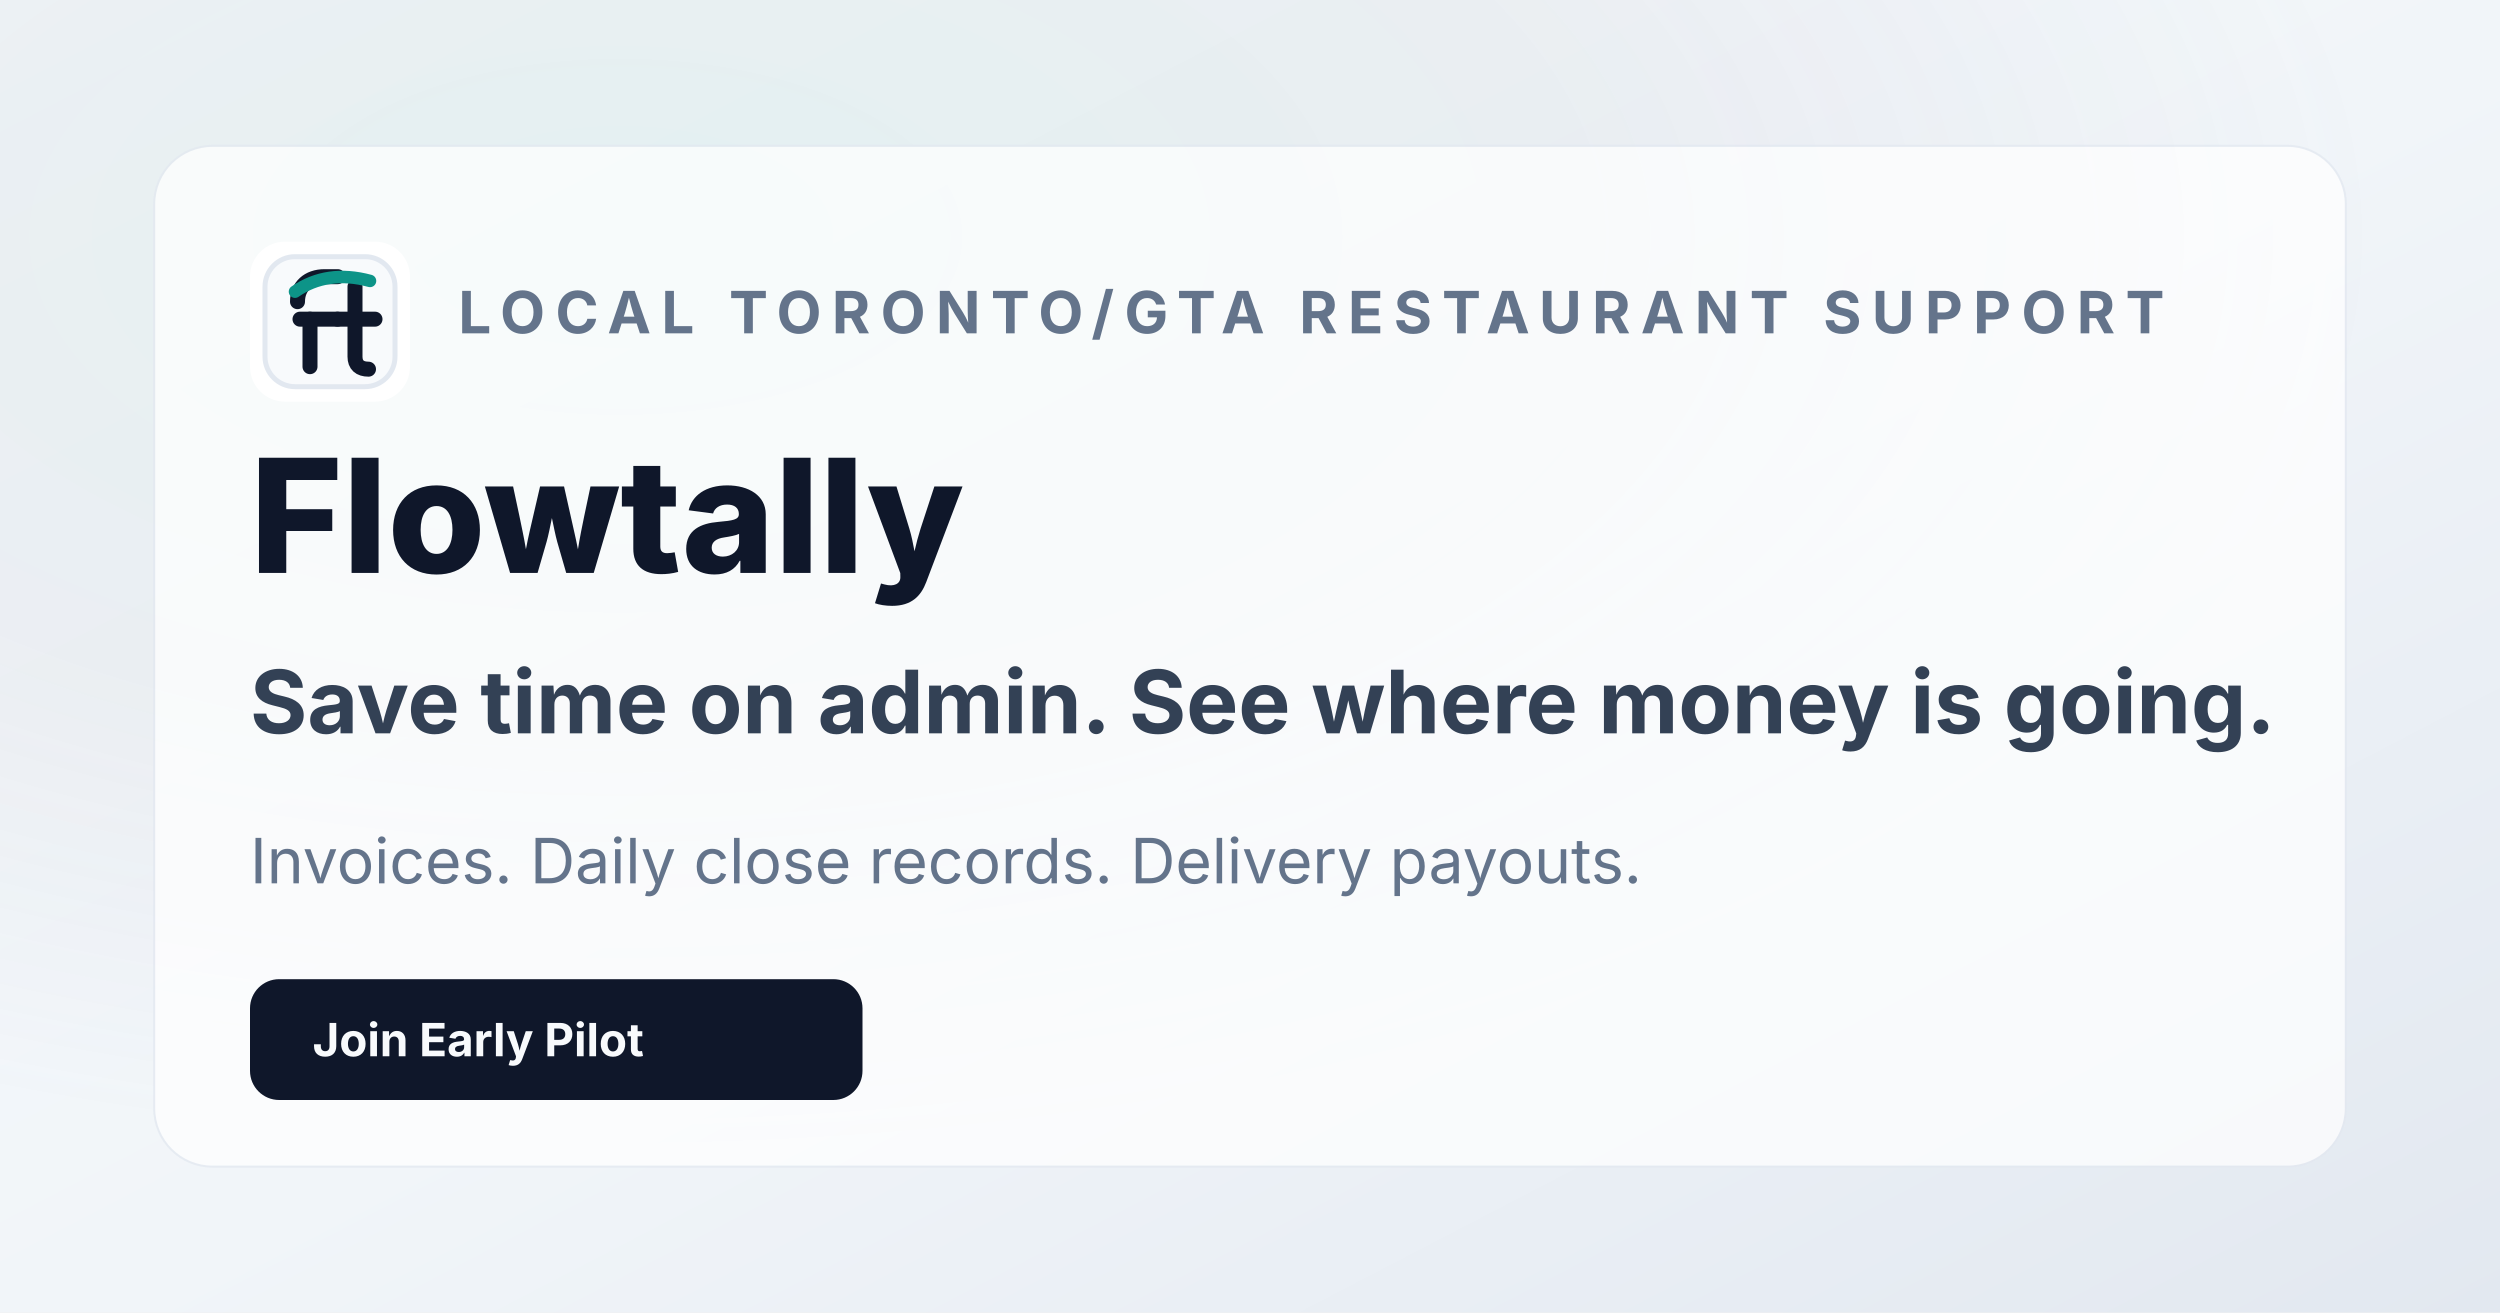
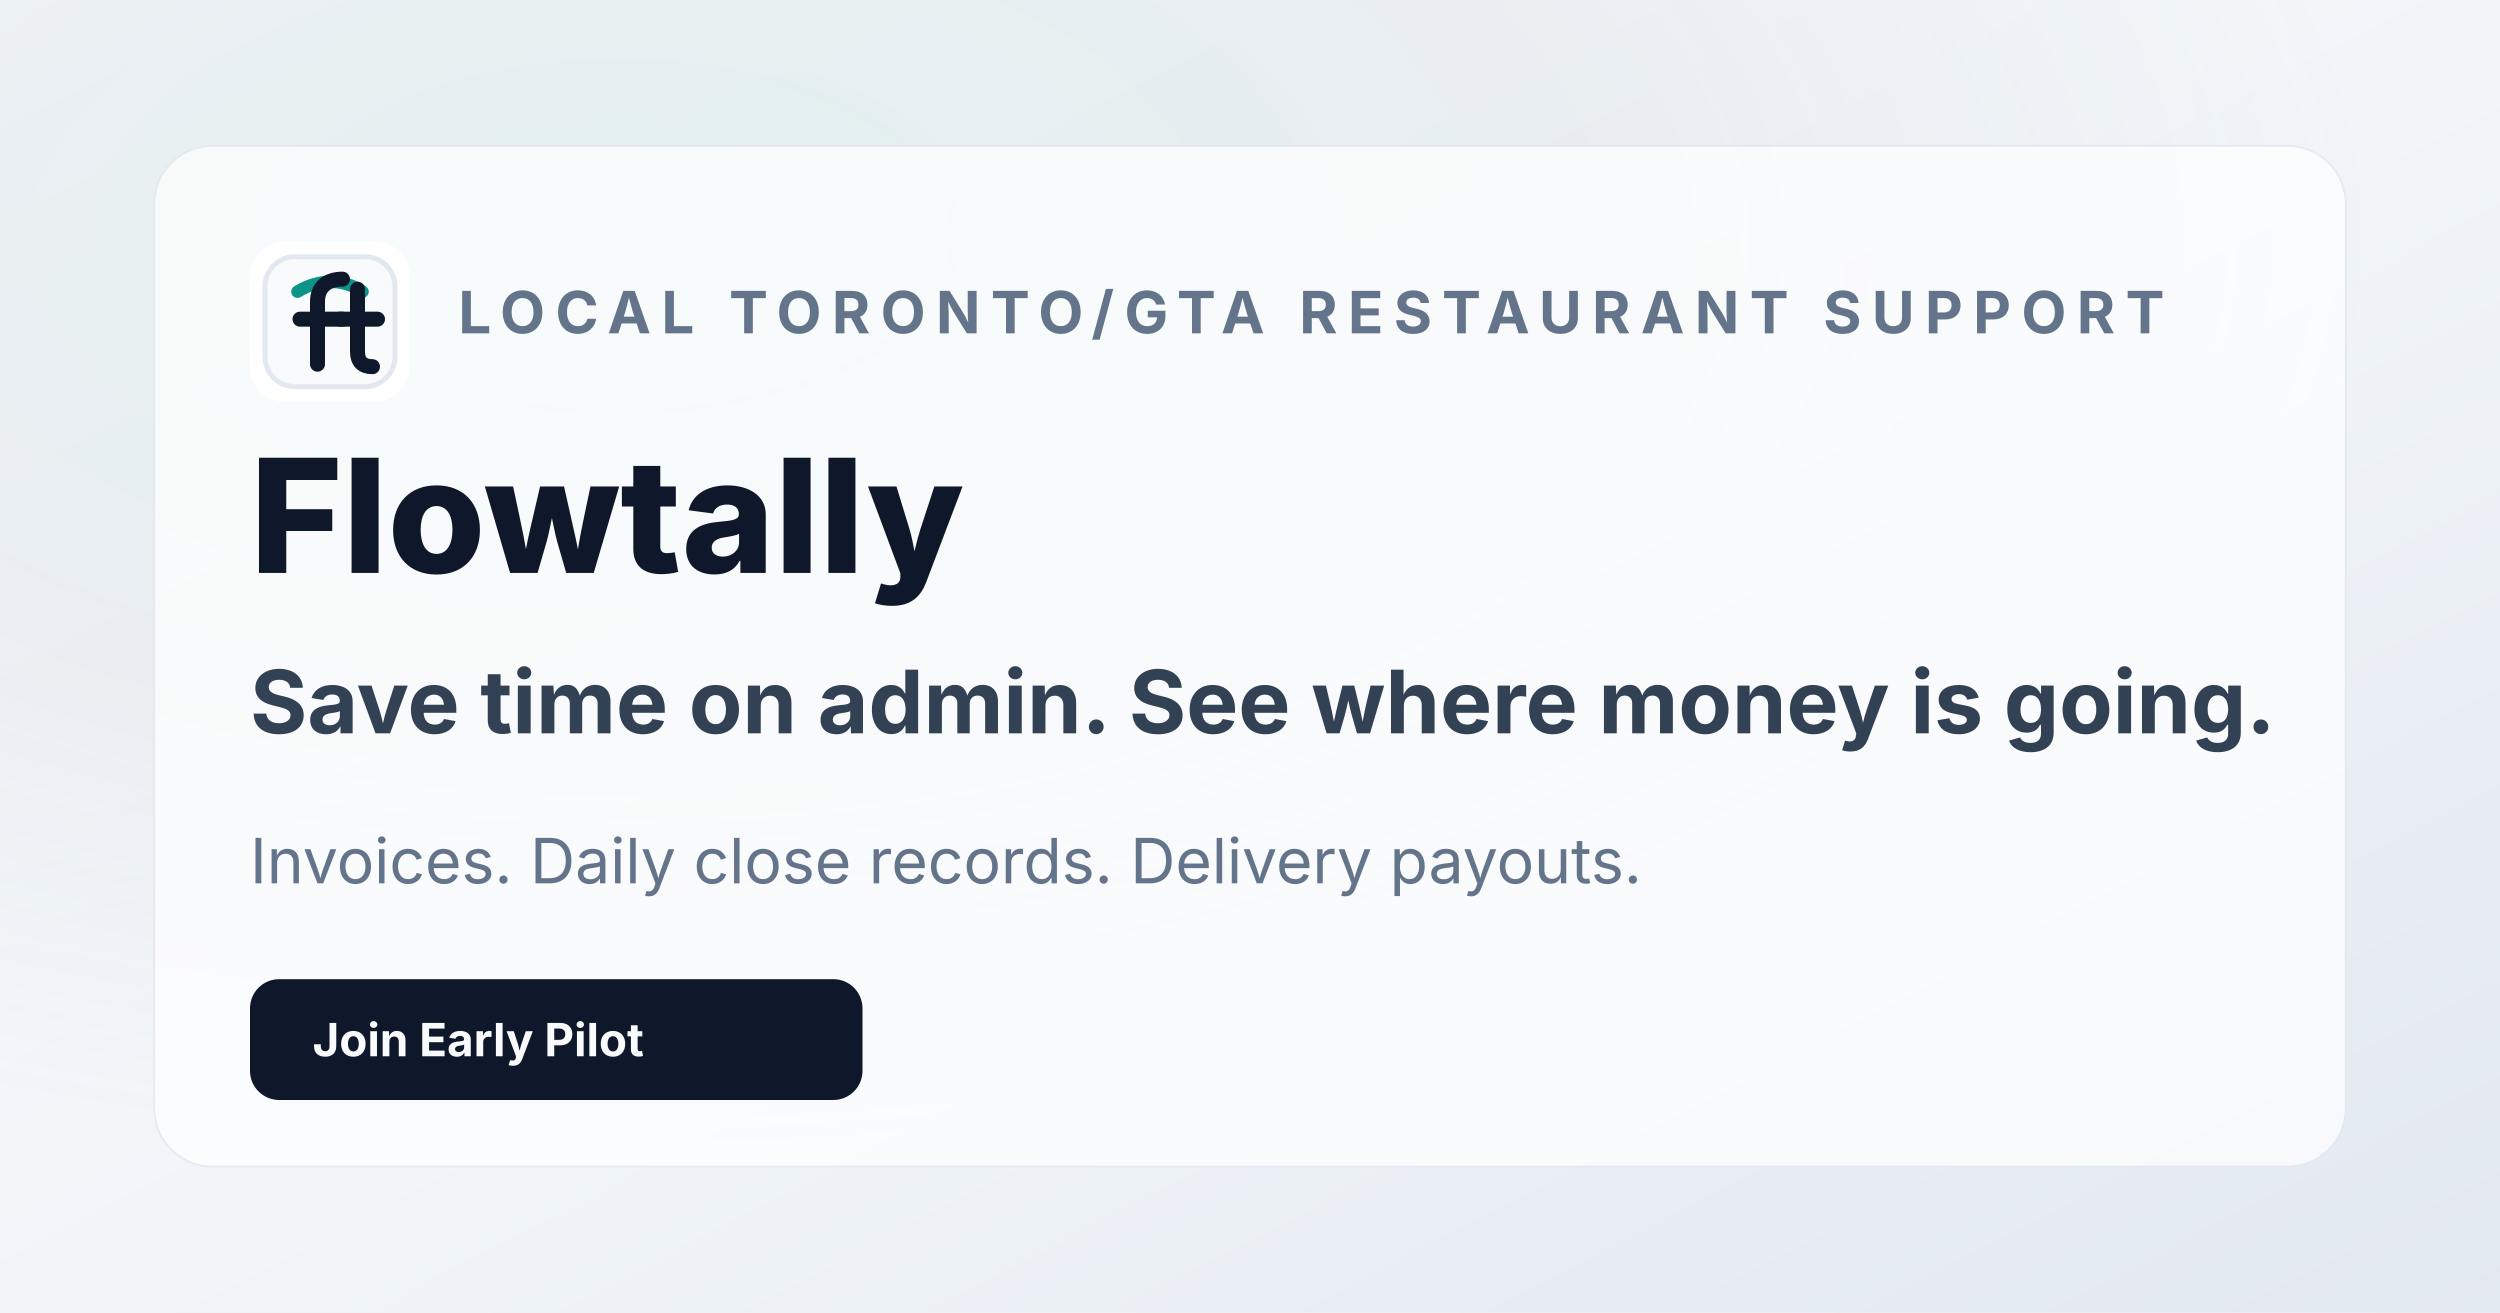
<svg xmlns="http://www.w3.org/2000/svg" width="1200" height="630" viewBox="0 0 1200 630" role="img" aria-label="Flowtally preview">
  <defs>
    <linearGradient id="bg" x1="0" x2="1" y1="0" y2="1">
      <stop offset="0" stop-color="#F8FAFC" />
      <stop offset="0.52" stop-color="#F1F5F9" />
      <stop offset="1" stop-color="#E2E8F0" />
    </linearGradient>
    <radialGradient id="glow" cx="25%" cy="18%" r="70%">
      <stop offset="0" stop-color="#0D9488" stop-opacity=".08" />
      <stop offset=".55" stop-color="#64748B" stop-opacity=".07" />
      <stop offset="1" stop-color="#64748B" stop-opacity="0" />
    </radialGradient>
  </defs>
  <rect width="1200" height="630" fill="url(#bg)" />
  <rect width="1200" height="630" fill="url(#glow)" />
  <rect x="74" y="70" width="1052" height="490" rx="28" fill="#FFFFFF" opacity=".72" stroke="#E2E8F0" />
  <g transform="translate(120 116) scale(1.2)">
    <rect width="64" height="64" rx="14" fill="#FFFFFF" />
    <rect x="6" y="6" width="52" height="52" rx="12" fill="#F8FAFC" stroke="#E2E8F0" stroke-width="2" />
-     <path d="M19 24c0-6.1 4.3-10 10.8-10h5.3" fill="none" stroke="#0F172A" stroke-width="6" stroke-linecap="round" />
-     <path d="M20 31h15" fill="none" stroke="#0F172A" stroke-width="6" stroke-linecap="round" />
-     <path d="M24 31v19" fill="none" stroke="#0F172A" stroke-width="6" stroke-linecap="round" />
-     <path d="M42 18v28c0 3.3 1.9 5 5.4 5" fill="none" stroke="#0F172A" stroke-width="6" stroke-linecap="round" />
-     <path d="M35 31h15" fill="none" stroke="#0F172A" stroke-width="6" stroke-linecap="round" />
-     <path d="M18 20c8.5-5.9 18.6-7.4 30-4.3" fill="none" stroke="#0D9488" stroke-width="5" stroke-linecap="round" />
+     <path d="M19 20c8-5 18-5.5 26 0" fill="none" stroke="#0D9488" stroke-width="5" stroke-linecap="round" />
+     <path d="M27 49V24c0-6 4-9 10-9" fill="none" stroke="#0F172A" stroke-width="6" stroke-linecap="round" />
+     <path d="M20 31h17" fill="none" stroke="#0F172A" stroke-width="6" stroke-linecap="round" />
+     <path d="M43 19v25c0 4 2 6 6 6" fill="none" stroke="#0F172A" stroke-width="6" stroke-linecap="round" />
+     <path d="M36 31h15" fill="none" stroke="#0F172A" stroke-width="6" stroke-linecap="round" />
  </g>
  <text x="220" y="160" fill="#64748B" font-family="Inter, Arial, sans-serif" font-size="28" font-weight="700" letter-spacing="5">LOCAL TORONTO/GTA RESTAURANT SUPPORT</text>
  <text x="120" y="275" fill="#0F172A" font-family="Inter, Arial, sans-serif" font-size="76" font-weight="800">Flowtally</text>
  <text x="120" y="352" fill="#334155" font-family="Inter, Arial, sans-serif" font-size="42" font-weight="650">Save time on admin. See where money is going.</text>
  <text x="120" y="424" fill="#64748B" font-family="Inter, Arial, sans-serif" font-size="30">Invoices. Daily close records. Delivery payouts.</text>
  <rect x="120" y="470" width="294" height="58" rx="14" fill="#0F172A" />
  <text x="150" y="507" fill="#F8FAFC" font-family="Inter, Arial, sans-serif" font-size="22" font-weight="700">Join Early Pilot</text>
</svg>
